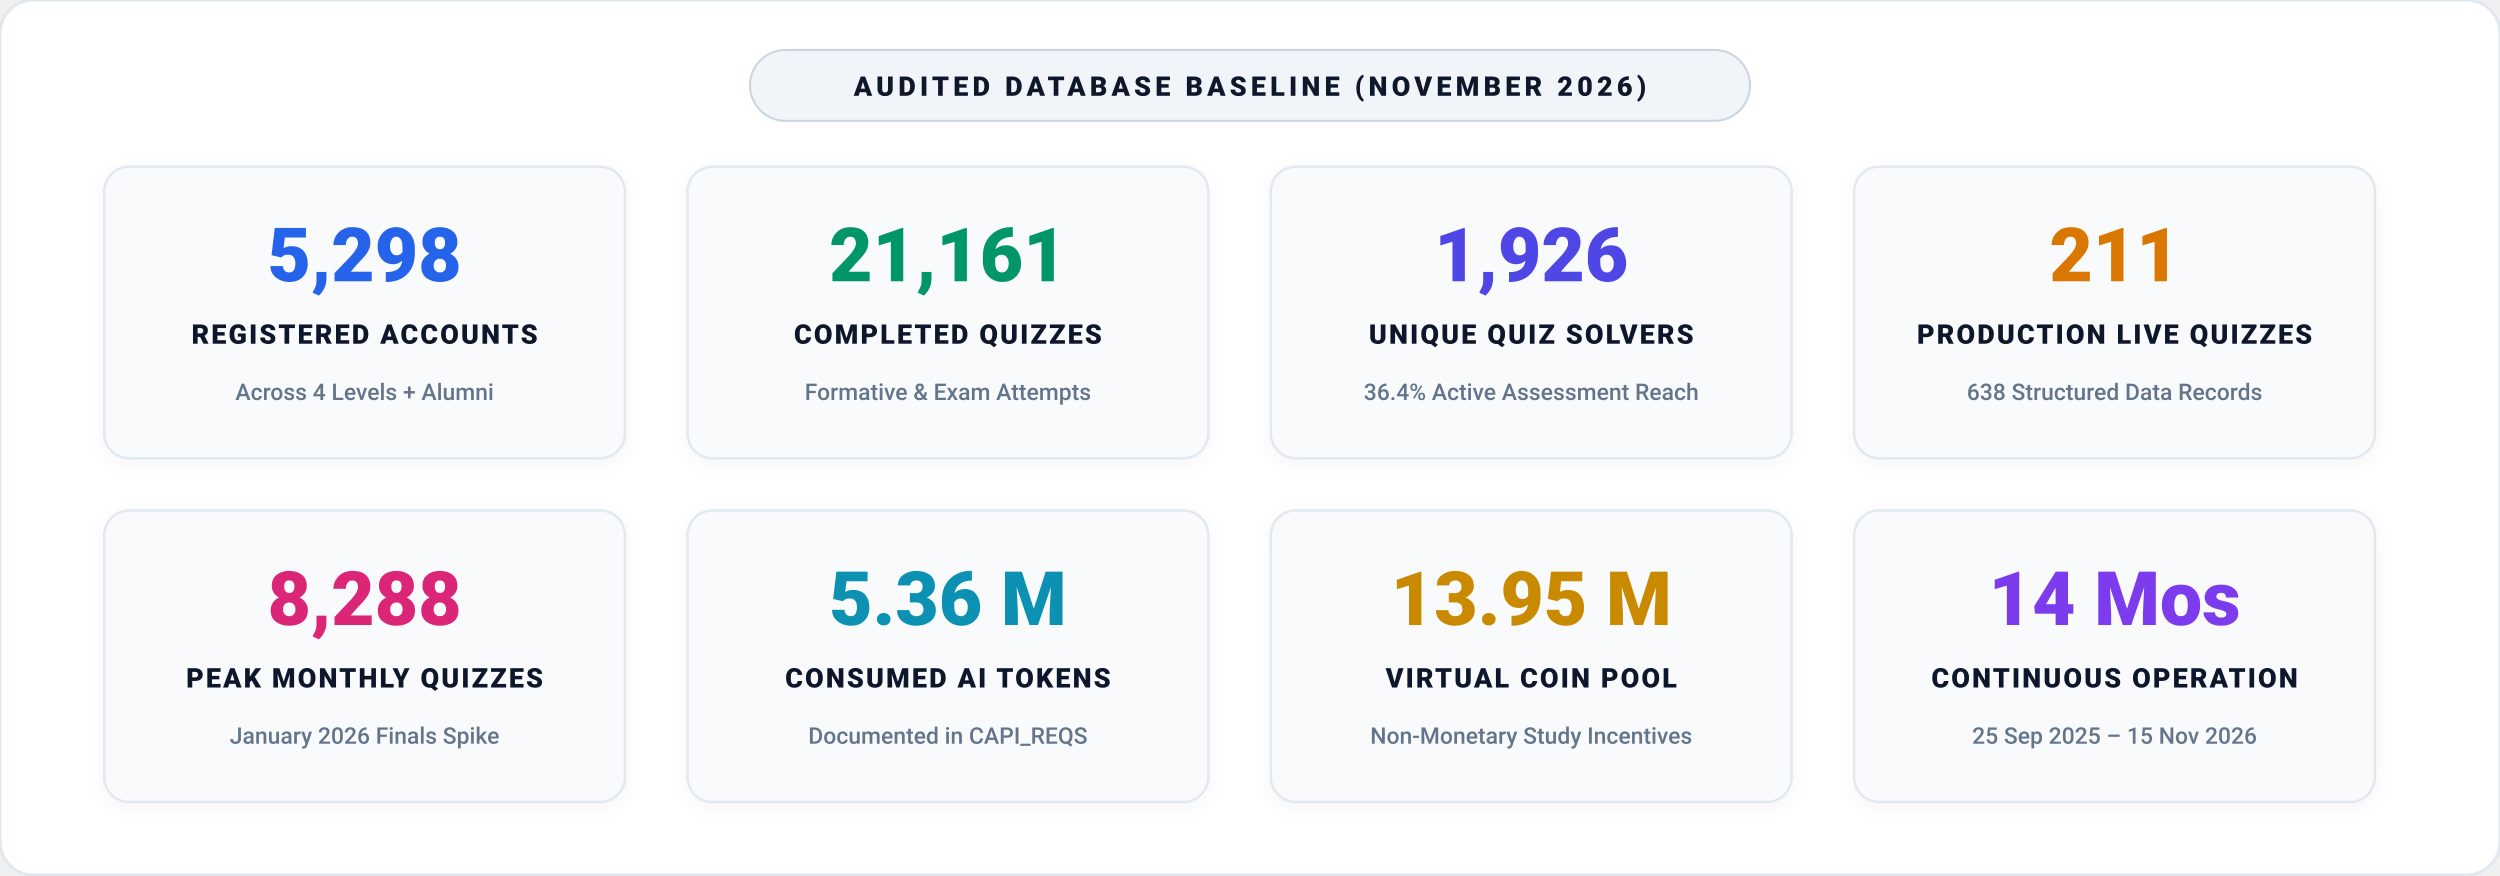
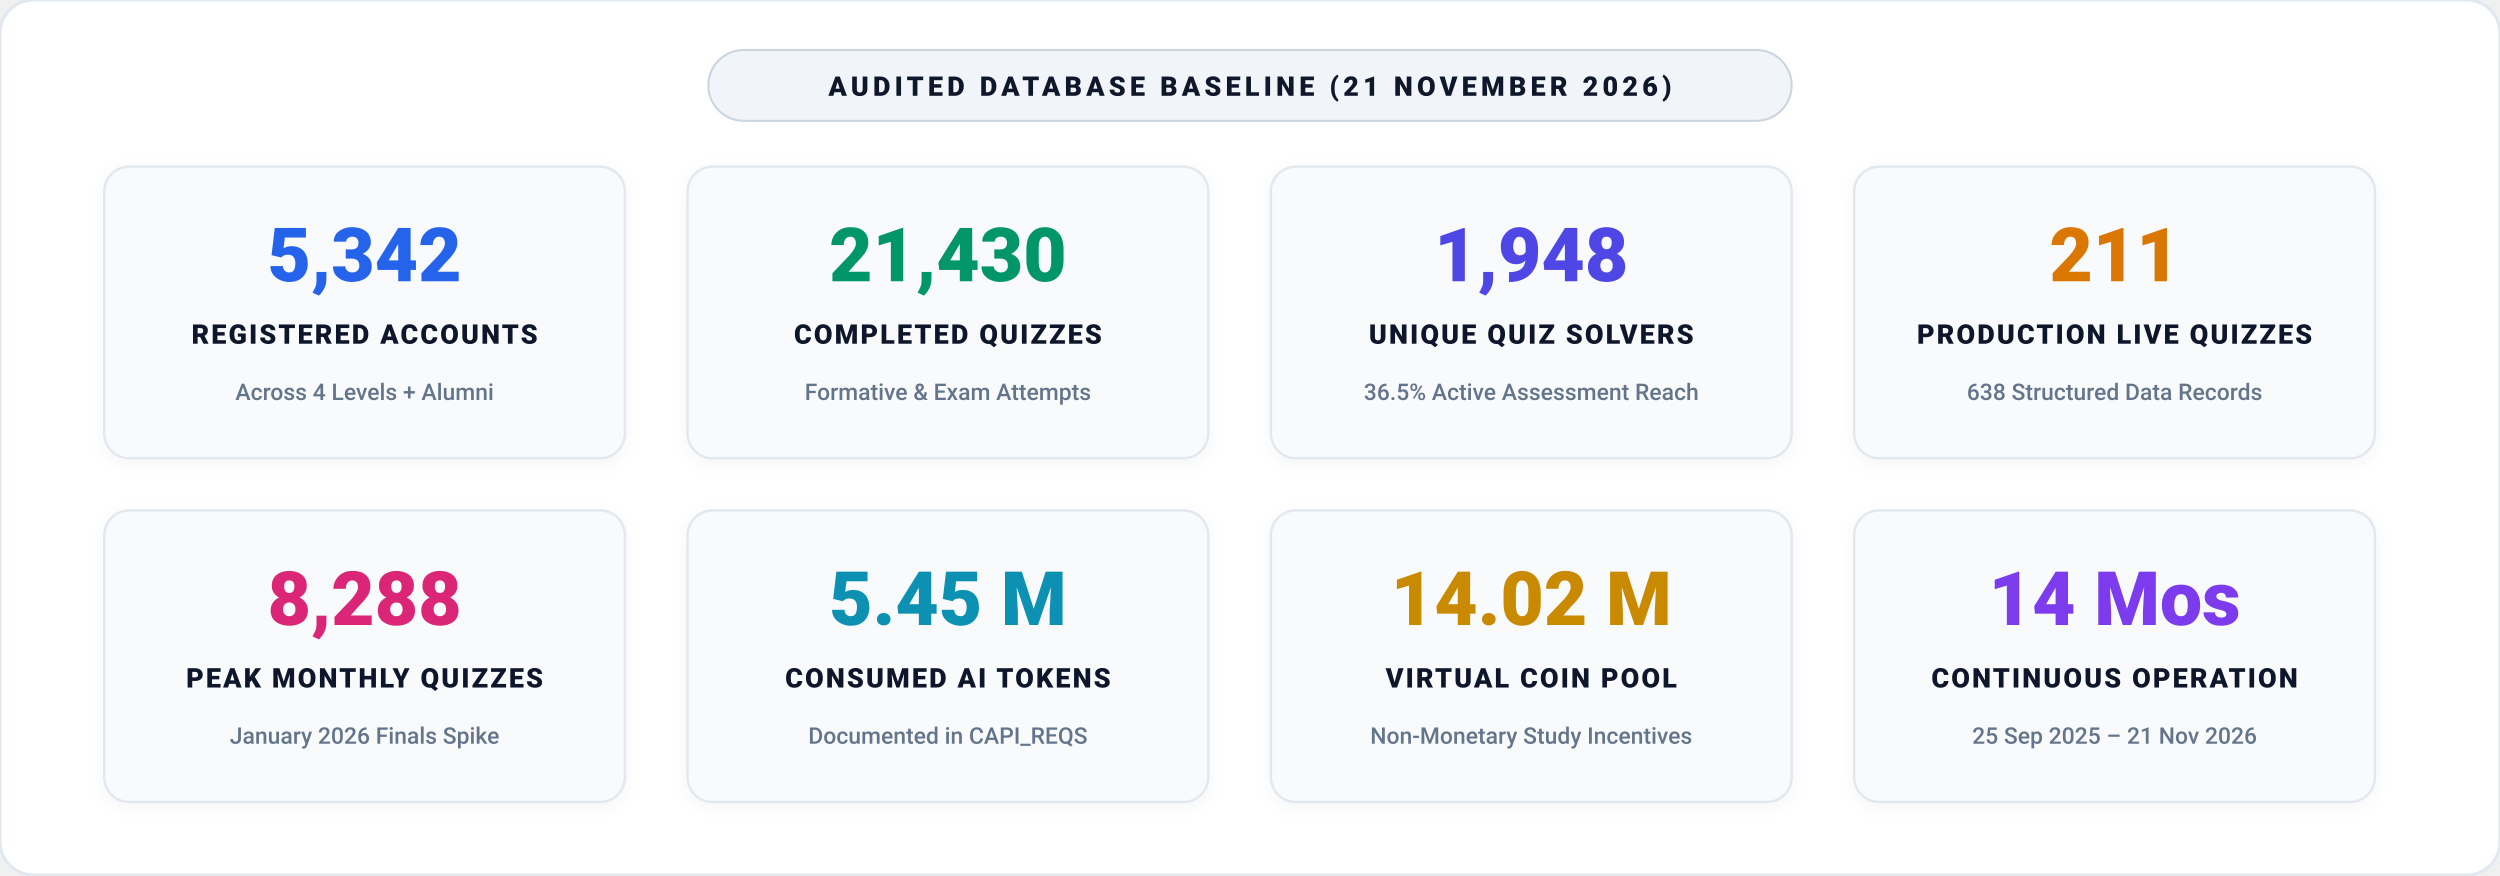
<svg xmlns="http://www.w3.org/2000/svg" width="1200" height="420" viewBox="0 0 1200 420">
  <defs>
    <filter id="shadow2" x="-5%" y="-5%" width="110%" height="115%">
      <feDropShadow dx="0" dy="2" stdDeviation="4" flood-color="#0F172A" flood-opacity="0.04" />
    </filter>
  </defs>
  <rect width="1200" height="420" rx="16" fill="#FFFFFF" stroke="#E2E8F0" stroke-width="1.5" />
-   <rect x="360" y="24" width="480" height="34" rx="17" fill="#F1F5F9" stroke="#CBD5E1" stroke-width="1" />
+   <rect x="340" y="24" width="520" height="34" rx="17" fill="#F1F5F9" stroke="#CBD5E1" stroke-width="1" />
  <text x="600" y="46" text-anchor="middle" fill="#0F172A" font-size="13" font-weight="800" letter-spacing="2" font-family="-apple-system, BlinkMacSystemFont, Segoe UI, Roboto, Helvetica, Arial, sans-serif">
-       AUDITED DATABASE BASELINE (NOVEMBER 2026)
+       AUDITED DATABASE BASELINE (21 NOVEMBER 2026)
    </text>
  <g transform="translate(50, 80)" filter="url(#shadow2)">
    <rect width="250" height="140" rx="12" fill="#F8FAFC" stroke="#E2E8F0" stroke-width="1.2" />
-     <text x="125" y="55" text-anchor="middle" fill="#2563EB" font-size="36" font-weight="900" font-family="-apple-system, BlinkMacSystemFont, Segoe UI, Roboto, Helvetica, Arial, sans-serif">5,298</text>
+     <text x="125" y="55" text-anchor="middle" fill="#2563EB" font-size="36" font-weight="900" font-family="-apple-system, BlinkMacSystemFont, Segoe UI, Roboto, Helvetica, Arial, sans-serif">5,342</text>
    <text x="125" y="85" text-anchor="middle" fill="#0F172A" font-size="13" font-weight="800" letter-spacing="1" font-family="-apple-system, BlinkMacSystemFont, Segoe UI, Roboto, Helvetica, Arial, sans-serif">REGISTERED ACCOUNTS</text>
    <text x="125" y="112" text-anchor="middle" fill="#64748B" font-size="11" font-weight="500" font-family="-apple-system, BlinkMacSystemFont, Segoe UI, Roboto, Helvetica, Arial, sans-serif">Across 4 Levels + Alumni</text>
  </g>
  <g transform="translate(330, 80)" filter="url(#shadow2)">
    <rect width="250" height="140" rx="12" fill="#F8FAFC" stroke="#E2E8F0" stroke-width="1.2" />
-     <text x="125" y="55" text-anchor="middle" fill="#059669" font-size="36" font-weight="900" font-family="-apple-system, BlinkMacSystemFont, Segoe UI, Roboto, Helvetica, Arial, sans-serif">21,161</text>
+     <text x="125" y="55" text-anchor="middle" fill="#059669" font-size="36" font-weight="900" font-family="-apple-system, BlinkMacSystemFont, Segoe UI, Roboto, Helvetica, Arial, sans-serif">21,430</text>
    <text x="125" y="85" text-anchor="middle" fill="#0F172A" font-size="13" font-weight="800" letter-spacing="1" font-family="-apple-system, BlinkMacSystemFont, Segoe UI, Roboto, Helvetica, Arial, sans-serif">COMPLETED QUIZZES</text>
    <text x="125" y="112" text-anchor="middle" fill="#64748B" font-size="11" font-weight="500" font-family="-apple-system, BlinkMacSystemFont, Segoe UI, Roboto, Helvetica, Arial, sans-serif">Formative &amp; Exam Attempts</text>
  </g>
  <g transform="translate(610, 80)" filter="url(#shadow2)">
    <rect width="250" height="140" rx="12" fill="#F8FAFC" stroke="#E2E8F0" stroke-width="1.2" />
-     <text x="125" y="55" text-anchor="middle" fill="#4F46E5" font-size="36" font-weight="900" font-family="-apple-system, BlinkMacSystemFont, Segoe UI, Roboto, Helvetica, Arial, sans-serif">1,926</text>
+     <text x="125" y="55" text-anchor="middle" fill="#4F46E5" font-size="36" font-weight="900" font-family="-apple-system, BlinkMacSystemFont, Segoe UI, Roboto, Helvetica, Arial, sans-serif">1,948</text>
    <text x="125" y="85" text-anchor="middle" fill="#0F172A" font-size="13" font-weight="800" letter-spacing="1" font-family="-apple-system, BlinkMacSystemFont, Segoe UI, Roboto, Helvetica, Arial, sans-serif">UNIQUE QUIZ SOLVERS</text>
-     <text x="125" y="112" text-anchor="middle" fill="#64748B" font-size="11" font-weight="500" font-family="-apple-system, BlinkMacSystemFont, Segoe UI, Roboto, Helvetica, Arial, sans-serif">36.4% Active Assessment Reach</text>
+     <text x="125" y="112" text-anchor="middle" fill="#64748B" font-size="11" font-weight="500" font-family="-apple-system, BlinkMacSystemFont, Segoe UI, Roboto, Helvetica, Arial, sans-serif">36.5% Active Assessment Reach</text>
  </g>
  <g transform="translate(890, 80)" filter="url(#shadow2)">
    <rect width="250" height="140" rx="12" fill="#F8FAFC" stroke="#E2E8F0" stroke-width="1.2" />
    <text x="125" y="55" text-anchor="middle" fill="#D97706" font-size="36" font-weight="900" font-family="-apple-system, BlinkMacSystemFont, Segoe UI, Roboto, Helvetica, Arial, sans-serif">211</text>
    <text x="125" y="85" text-anchor="middle" fill="#0F172A" font-size="13" font-weight="800" letter-spacing="1" font-family="-apple-system, BlinkMacSystemFont, Segoe UI, Roboto, Helvetica, Arial, sans-serif">PRODUCTION LIVE QUIZZES</text>
    <text x="125" y="112" text-anchor="middle" fill="#64748B" font-size="11" font-weight="500" font-family="-apple-system, BlinkMacSystemFont, Segoe UI, Roboto, Helvetica, Arial, sans-serif">638 Structured Data Records</text>
  </g>
  <g transform="translate(50, 245)" filter="url(#shadow2)">
    <rect width="250" height="140" rx="12" fill="#F8FAFC" stroke="#E2E8F0" stroke-width="1.2" />
    <text x="125" y="55" text-anchor="middle" fill="#DB2777" font-size="36" font-weight="900" font-family="-apple-system, BlinkMacSystemFont, Segoe UI, Roboto, Helvetica, Arial, sans-serif">8,288</text>
    <text x="125" y="85" text-anchor="middle" fill="#0F172A" font-size="13" font-weight="800" letter-spacing="1" font-family="-apple-system, BlinkMacSystemFont, Segoe UI, Roboto, Helvetica, Arial, sans-serif">PEAK MONTHLY QUIZZES</text>
    <text x="125" y="112" text-anchor="middle" fill="#64748B" font-size="11" font-weight="500" font-family="-apple-system, BlinkMacSystemFont, Segoe UI, Roboto, Helvetica, Arial, sans-serif">January 2026 Finals Spike</text>
  </g>
  <g transform="translate(330, 245)" filter="url(#shadow2)">
    <rect width="250" height="140" rx="12" fill="#F8FAFC" stroke="#E2E8F0" stroke-width="1.2" />
-     <text x="125" y="55" text-anchor="middle" fill="#0891B2" font-size="36" font-weight="900" font-family="-apple-system, BlinkMacSystemFont, Segoe UI, Roboto, Helvetica, Arial, sans-serif">5.36 M</text>
+     <text x="125" y="55" text-anchor="middle" fill="#0891B2" font-size="36" font-weight="900" font-family="-apple-system, BlinkMacSystemFont, Segoe UI, Roboto, Helvetica, Arial, sans-serif">5.45 M</text>
    <text x="125" y="85" text-anchor="middle" fill="#0F172A" font-size="13" font-weight="800" letter-spacing="1" font-family="-apple-system, BlinkMacSystemFont, Segoe UI, Roboto, Helvetica, Arial, sans-serif">CONSUMED AI TOKENS</text>
    <text x="125" y="112" text-anchor="middle" fill="#64748B" font-size="11" font-weight="500" font-family="-apple-system, BlinkMacSystemFont, Segoe UI, Roboto, Helvetica, Arial, sans-serif">Documented in CAPI_REQS</text>
  </g>
  <g transform="translate(610, 245)" filter="url(#shadow2)">
    <rect width="250" height="140" rx="12" fill="#F8FAFC" stroke="#E2E8F0" stroke-width="1.2" />
-     <text x="125" y="55" text-anchor="middle" fill="#CA8A04" font-size="36" font-weight="900" font-family="-apple-system, BlinkMacSystemFont, Segoe UI, Roboto, Helvetica, Arial, sans-serif">13.95 M</text>
+     <text x="125" y="55" text-anchor="middle" fill="#CA8A04" font-size="36" font-weight="900" font-family="-apple-system, BlinkMacSystemFont, Segoe UI, Roboto, Helvetica, Arial, sans-serif">14.02 M</text>
    <text x="125" y="85" text-anchor="middle" fill="#0F172A" font-size="13" font-weight="800" letter-spacing="1" font-family="-apple-system, BlinkMacSystemFont, Segoe UI, Roboto, Helvetica, Arial, sans-serif">VIRTUAL COIN POOL</text>
    <text x="125" y="112" text-anchor="middle" fill="#64748B" font-size="11" font-weight="500" font-family="-apple-system, BlinkMacSystemFont, Segoe UI, Roboto, Helvetica, Arial, sans-serif">Non-Monetary Study Incentives</text>
  </g>
  <g transform="translate(890, 245)" filter="url(#shadow2)">
    <rect width="250" height="140" rx="12" fill="#F8FAFC" stroke="#E2E8F0" stroke-width="1.2" />
    <text x="125" y="55" text-anchor="middle" fill="#7C3AED" font-size="36" font-weight="900" font-family="-apple-system, BlinkMacSystemFont, Segoe UI, Roboto, Helvetica, Arial, sans-serif">14 Mos</text>
    <text x="125" y="85" text-anchor="middle" fill="#0F172A" font-size="13" font-weight="800" letter-spacing="1" font-family="-apple-system, BlinkMacSystemFont, Segoe UI, Roboto, Helvetica, Arial, sans-serif">CONTINUOUS OPERATION</text>
-     <text x="125" y="112" text-anchor="middle" fill="#64748B" font-size="11" font-weight="500" font-family="-apple-system, BlinkMacSystemFont, Segoe UI, Roboto, Helvetica, Arial, sans-serif">25 Sep 2025 – 15 Nov 2026</text>
+     <text x="125" y="112" text-anchor="middle" fill="#64748B" font-size="11" font-weight="500" font-family="-apple-system, BlinkMacSystemFont, Segoe UI, Roboto, Helvetica, Arial, sans-serif">25 Sep 2025 – 21 Nov 2026</text>
  </g>
</svg>
